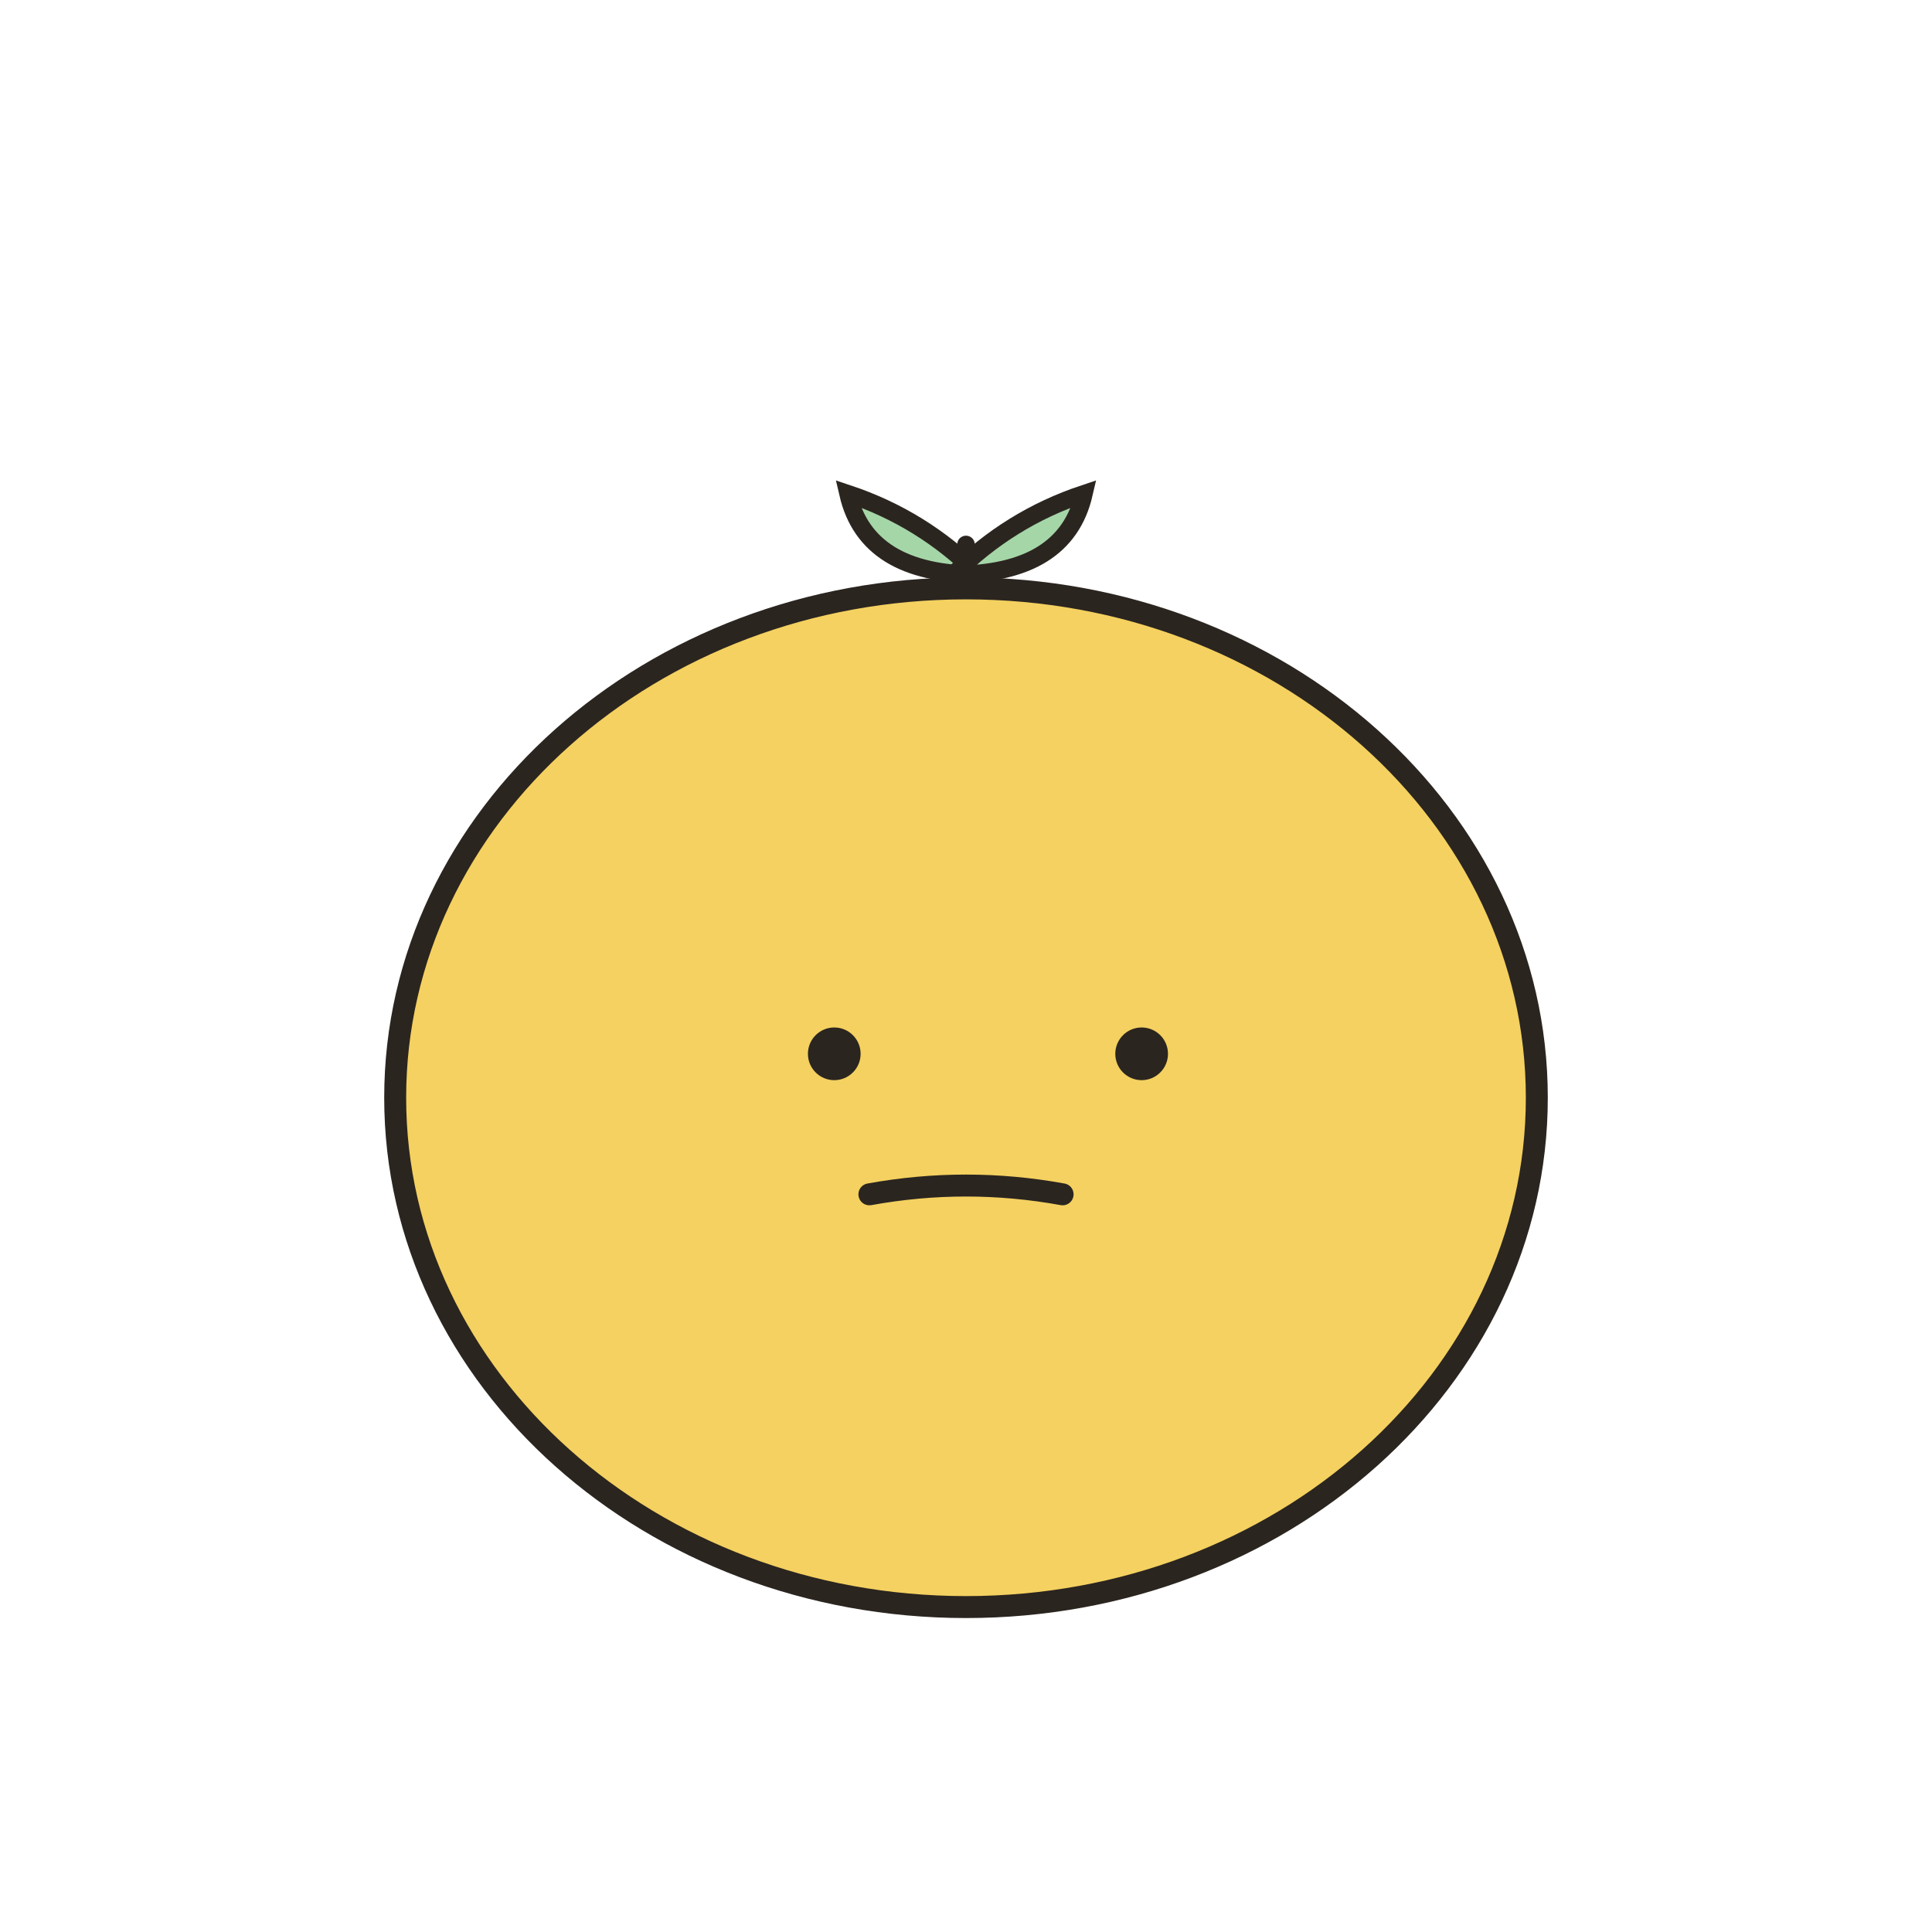
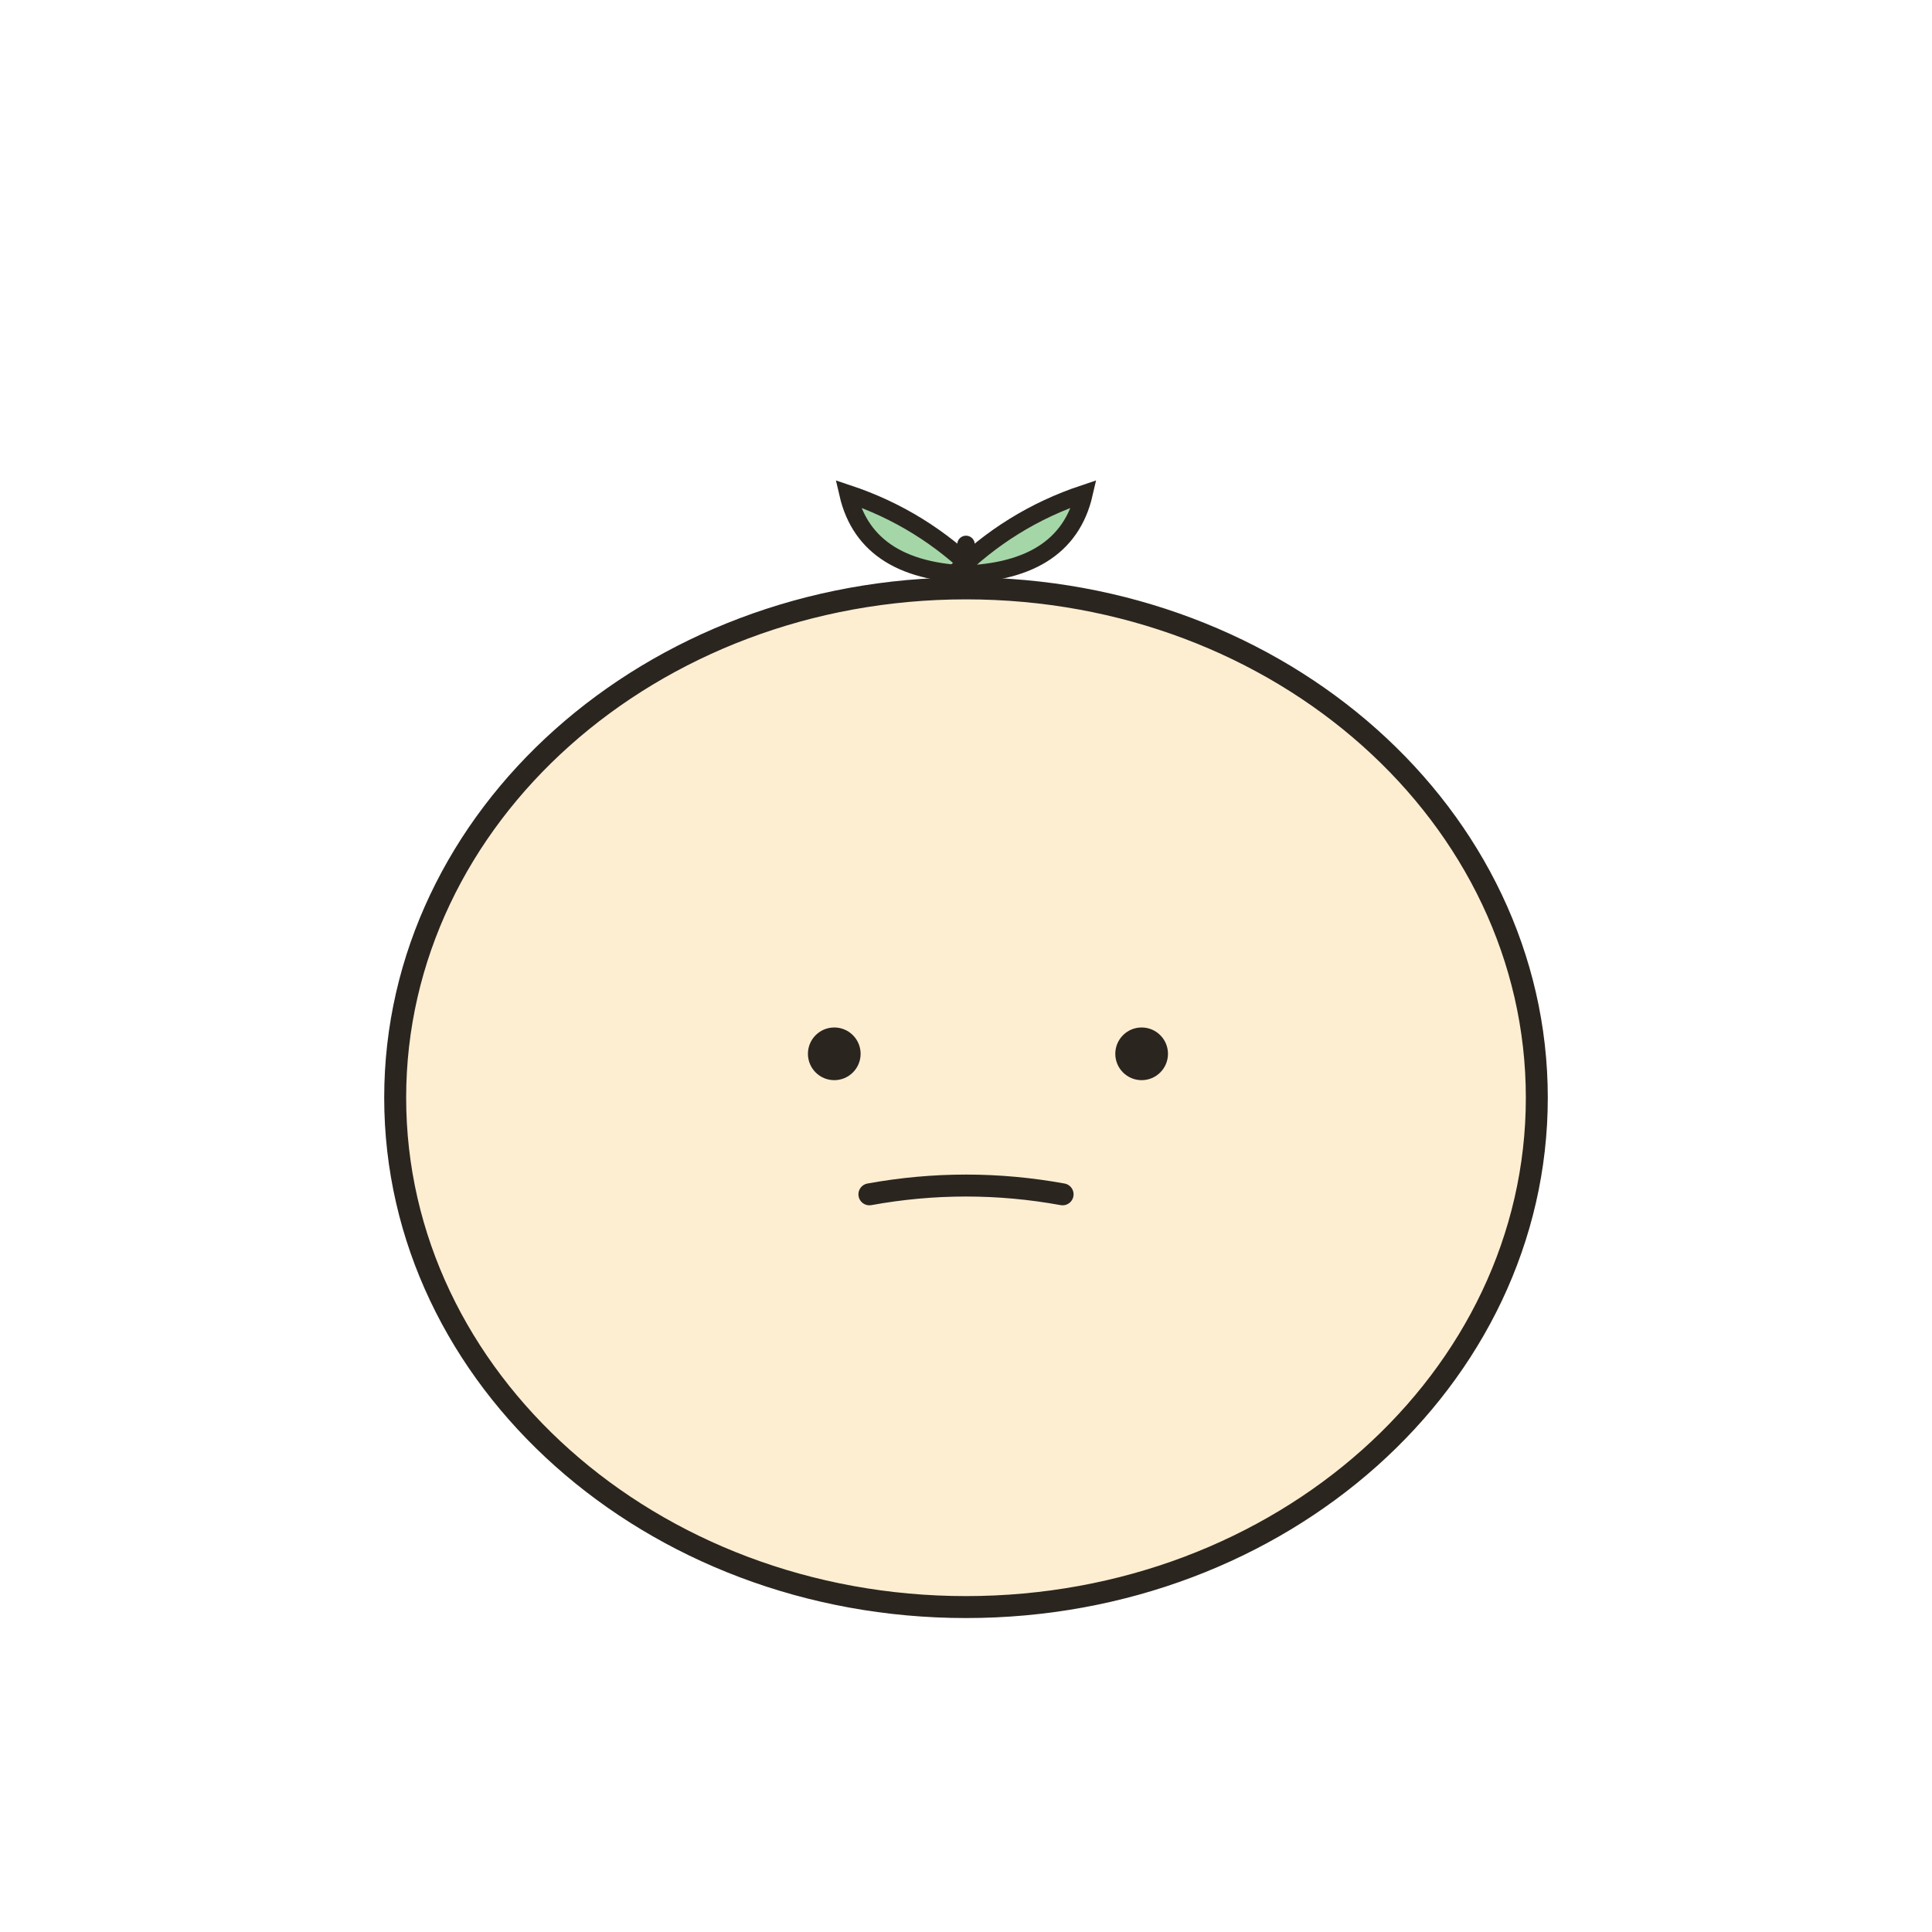
<svg xmlns="http://www.w3.org/2000/svg" viewBox="0 0 22 22">
  <line x1="11" y1="7.4" x2="11" y2="6.2" stroke="#2b2520" stroke-width="0.2" stroke-linecap="round" />
  <path d="M 11 6.4 Q 10.1 5.5 10.6 4.7 Q 11 5.5 11 6.4 Z" fill="#A5D6A7" stroke="#2b2520" stroke-width="0.2" transform="rotate(-45 11 6.4) translate(0 0.2)" />
  <path d="M 11 6.4 Q 11.9 5.5 11.4 4.7 Q 11 5.5 11 6.4 Z" fill="#A5D6A7" stroke="#2b2520" stroke-width="0.2" transform="rotate(45 11 6.4) translate(0 0.2)" />
-   <ellipse cx="11" cy="12.5" rx="6.5" ry="5.8" fill="#f4d160" stroke="#2b2520" stroke-width="0.25" />
+   <ellipse cx="11" cy="12.5" rx="6.5" ry="5.8" fill="#fdeed1" stroke="#2b2520" stroke-width="0.25" />
  <circle cx="9.5" cy="12" r="0.3" fill="#2b2520" />
  <circle cx="13" cy="12" r="0.3" fill="#2b2520" />
  <path d="M 9.9 13.6 Q 11 13.4 12.1 13.6" stroke="#2b2520" stroke-width="0.25" fill="none" stroke-linecap="round" />
</svg>
